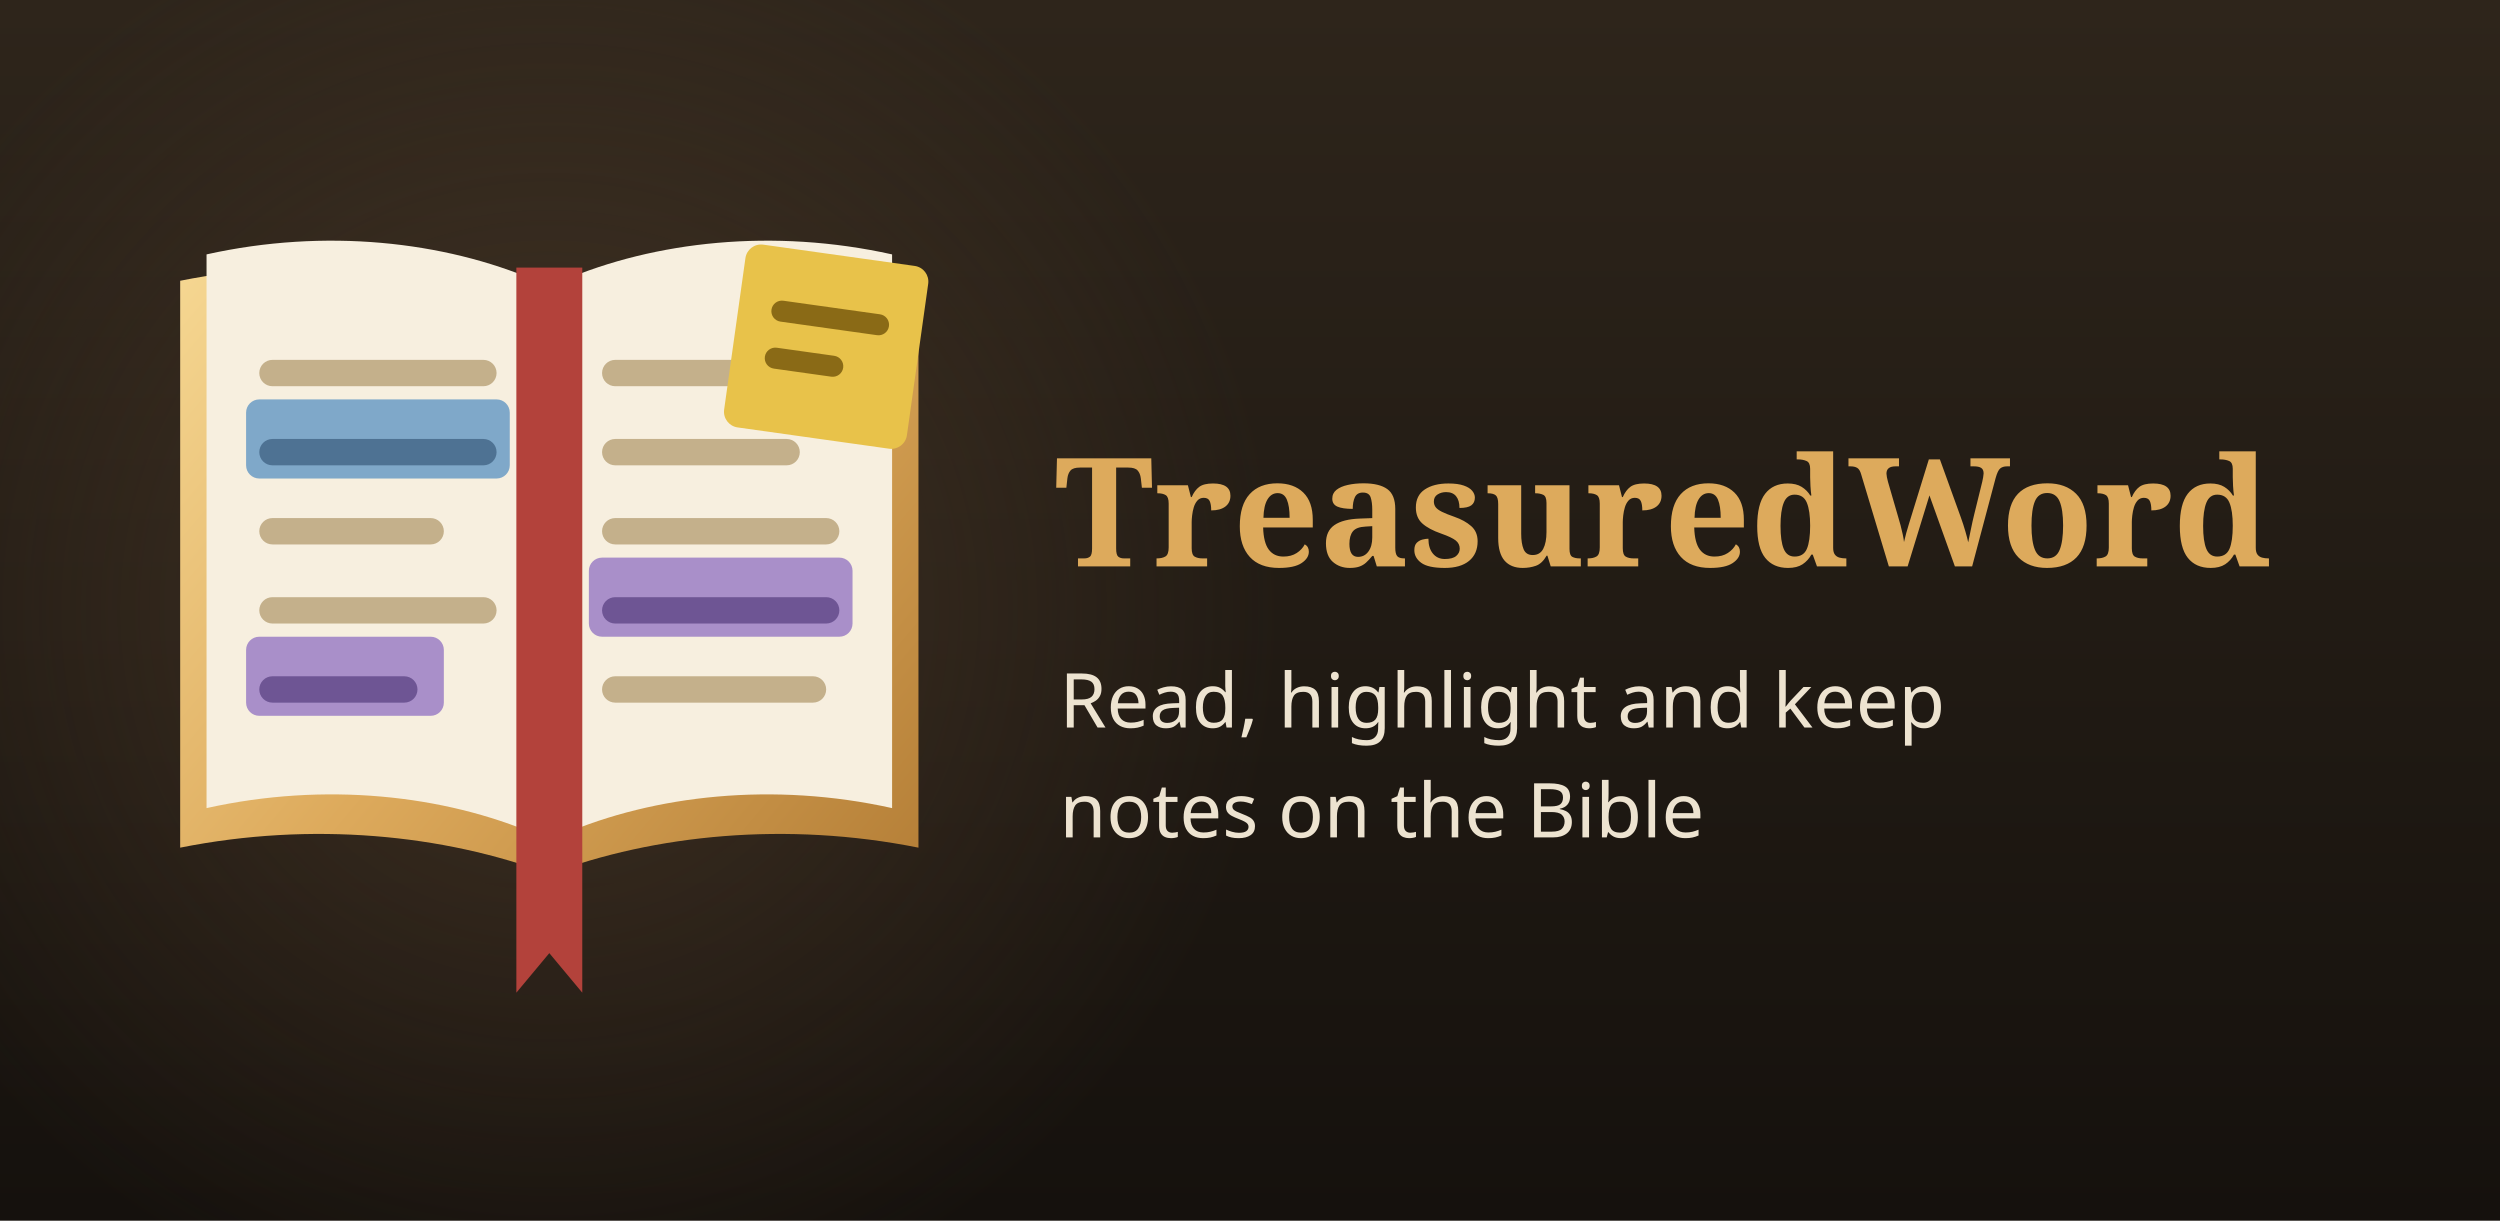
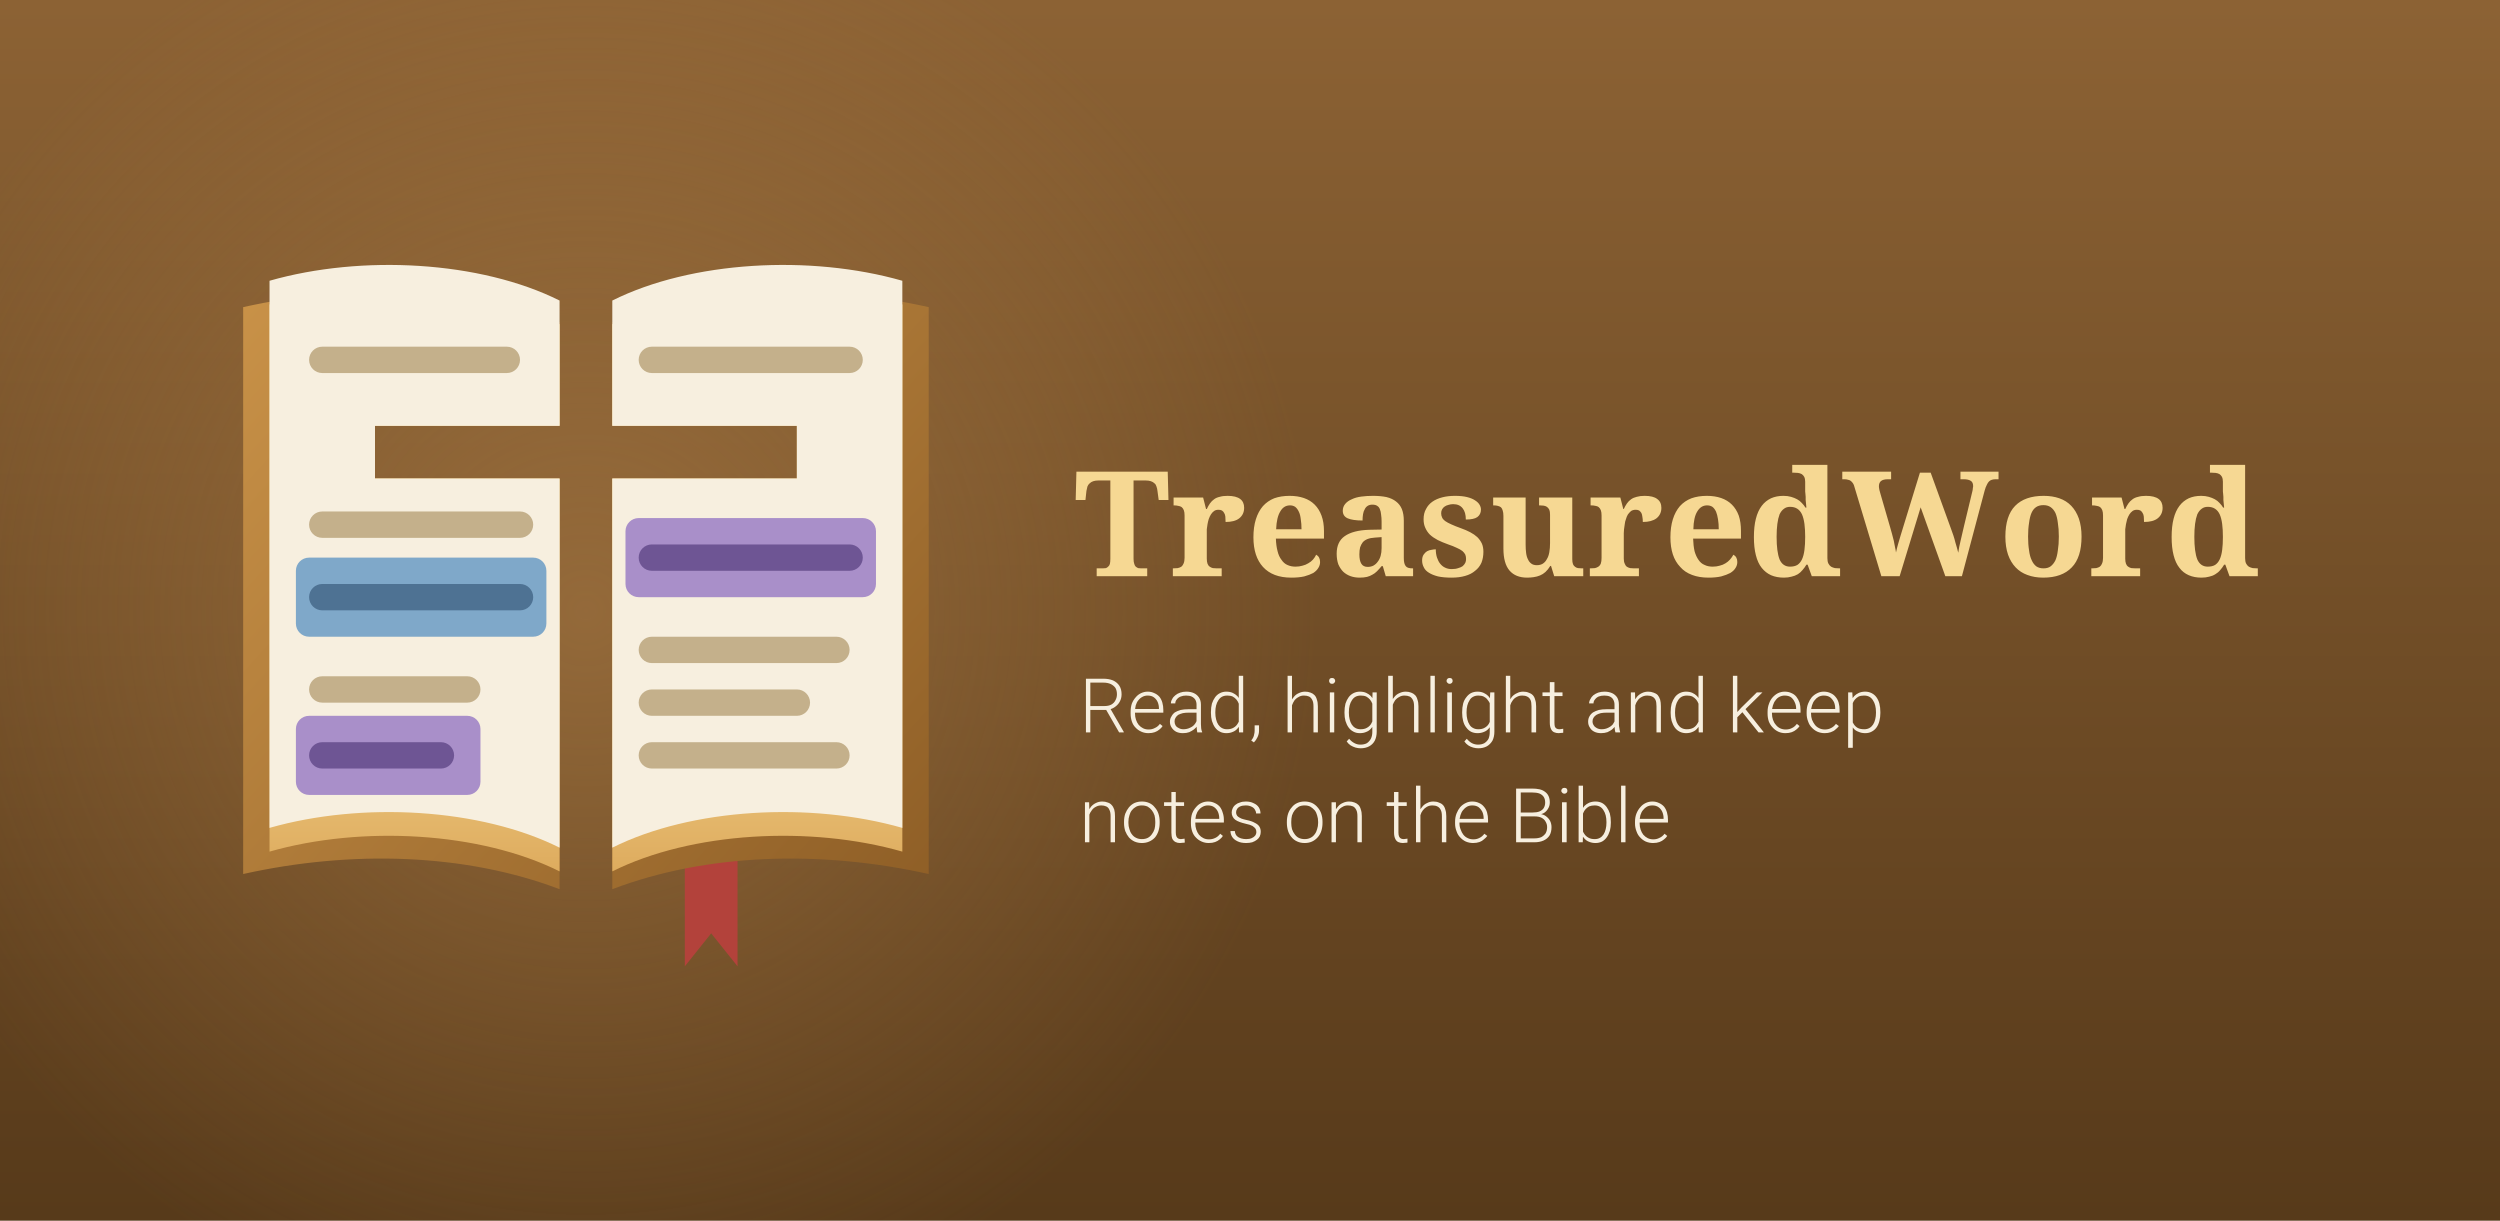
<svg xmlns="http://www.w3.org/2000/svg" width="1024" height="500" viewBox="0 0 1024 500">
  <defs>
-     <linearGradient id="bg" x1="0" y1="0" x2="0" y2="1">
-       <stop offset="0" stop-color="#2E251B" />
-       <stop offset="1" stop-color="#15110D" />
+     <linearGradient id="tile" x1="0" y1="0" x2="0" y2="1">
+       <stop offset="0" stop-color="#8C6234" />
+       <stop offset="1" stop-color="#573A1A" />
    </linearGradient>
-     <radialGradient id="glow" gradientUnits="userSpaceOnUse" cx="225" cy="250" r="300">
-       <stop offset="0" stop-color="#5A4430" stop-opacity=".55" />
-       <stop offset="1" stop-color="#5A4430" stop-opacity="0" />
+     <radialGradient id="glow" gradientUnits="userSpaceOnUse" cx="240" cy="250" r="300">
+       <stop offset="0" stop-color="#B08049" stop-opacity=".55" />
+       <stop offset="1" stop-color="#B08049" stop-opacity="0" />
    </radialGradient>
-     <linearGradient id="gold" gradientUnits="userSpaceOnUse" x1="26" y1="32" x2="82" y2="79">
-       <stop offset="0" stop-color="#F6D893" />
-       <stop offset=".5" stop-color="#DDAA5C" />
-       <stop offset="1" stop-color="#B57F37" />
-     </linearGradient>
  </defs>
-   <rect width="1024" height="500" fill="url(#bg)" />
+   <rect width="1024" height="500" fill="url(#tile)" />
  <rect width="1024" height="500" fill="url(#glow)" />
-   <g transform="translate(-66.6 -68.6) scale(5.4)">
-     <path d="M54 36 C46 33 36 32 26 34 V77 C36 75 46 76 54 79 C62 76 72 75 82 77 V34 C72 32 62 33 54 36 Z" fill="url(#gold)" />
-     <path d="M53 34 C46 31 37 30 28 32 V74 C37 72 46 73 53 76 Z" fill="#F7EFDF" />
-     <path d="M55 34 C62 31 71 30 80 32 V74 C71 72 62 73 55 76 Z" fill="#F7EFDF" />
-     <rect x="31" y="43" width="20" height="6" rx="1" fill="#7FA8C9" />
-     <rect x="57" y="55" width="20" height="6" rx="1" fill="#A98FC9" />
-     <rect x="31" y="61" width="15" height="6" rx="1" fill="#A98FC9" />
-     <g fill="#C4B08B">
-       <rect x="32" y="40" width="18" height="2" rx="1" />
-       <rect x="32" y="52" width="14" height="2" rx="1" />
-       <rect x="32" y="58" width="18" height="2" rx="1" />
-       <rect x="58" y="40" width="18" height="2" rx="1" />
-       <rect x="58" y="46" width="15" height="2" rx="1" />
-       <rect x="58" y="52" width="18" height="2" rx="1" />
-       <rect x="58" y="64" width="17" height="2" rx="1" />
+   <svg x="-51.6" y="-60.5" width="583.2" height="583.2" viewBox="0 0 108 108">
+     <defs>
+       <linearGradient id="cover" gradientUnits="userSpaceOnUse" x1="28" y1="33" x2="80" y2="80">
+         <stop offset="0" stop-color="#C99248" />
+         <stop offset="1" stop-color="#8E5E26" />
+       </linearGradient>
+       <linearGradient id="gilt" gradientUnits="userSpaceOnUse" x1="0" y1="60" x2="0" y2="78">
+         <stop offset="0" stop-color="#F6D893" />
+         <stop offset="1" stop-color="#DDAA5C" />
+       </linearGradient>
+     </defs>
+     <g id="foreground">
+       <path d="M61.5,70 H65.5 V84.5 L63.5,82 L61.5,84.5 Z" fill="#B3423B" />
+       <path fill="url(#cover)" d="M52,35.65 C44.85,32.93 36.22,32.67 28,34.5 V77.5 C36.22,75.67 44.85,75.93 52,78.65 V47.5 H38 V43.5 H52 Z              M56,35.65 C63.15,32.93 71.78,32.67 80,34.5 V77.5 C71.78,75.67 63.15,75.93 56,78.65 V47.5 H70 V43.5 H56 Z" />
+       <path fill="url(#gilt)" d="M52,35.8 C46,32.8 37,32.3 30,34.3 V75.8 C37,73.8 46,74.3 52,77.3 V47.5 H38 V43.5 H52 Z              M56,35.8 C62,32.8 71,32.3 78,34.3 V75.8 C71,73.8 62,74.3 56,77.3 V47.5 H70 V43.5 H56 Z" />
+       <path fill="#F7EFDF" d="M52,34 C46,31 37,30.5 30,32.5 V74 C37,72 46,72.5 52,75.5 V47.5 H38 V43.5 H52 Z              M56,34 C62,31 71,30.5 78,32.5 V74 C71,72 62,72.5 56,75.5 V47.5 H70 V43.5 H56 Z" />
+       <rect x="32" y="53.5" width="19" height="6" rx="1" fill="#7FA8C9" />
+       <rect x="33" y="55.5" width="17" height="2" rx="1" fill="#4E7293" />
+       <g fill="#A98FC9">
+         <rect x="57" y="50.5" width="19" height="6" rx="1" />
+         <rect x="32" y="65.5" width="14" height="6" rx="1" />
+       </g>
+       <g fill="#6E5594">
+         <rect x="58" y="52.5" width="17" height="2" rx="1" />
+         <rect x="33" y="67.5" width="11" height="2" rx="1" />
+       </g>
+       <g fill="#C4B08B">
+         <rect x="33" y="37.5" width="16" height="2" rx="1" />
+         <rect x="33" y="50" width="17" height="2" rx="1" />
+         <rect x="33" y="62.5" width="13" height="2" rx="1" />
+         <rect x="58" y="37.5" width="17" height="2" rx="1" />
+         <rect x="58" y="59.5" width="16" height="2" rx="1" />
+         <rect x="58" y="63.5" width="13" height="2" rx="1" />
+         <rect x="58" y="67.5" width="16" height="2" rx="1" />
+       </g>
    </g>
-     <rect x="32" y="46" width="18" height="2" rx="1" fill="#4E7293" />
-     <rect x="58" y="58" width="18" height="2" rx="1" fill="#6E5594" />
-     <rect x="32" y="64" width="12" height="2" rx="1" fill="#6E5594" />
-     <path d="M51.5 33 H56.5 V88 L54 85 L51.5 88 Z" fill="#B3423B" />
-     <g transform="rotate(8 75 39)">
-       <rect x="68" y="32" width="14" height="14" rx="1.2" fill="#E8C24A" />
-       <rect x="70.5" y="36" width="9" height="1.6" rx=".8" fill="#8A6A16" />
-       <rect x="70.5" y="39.6" width="6" height="1.6" rx=".8" fill="#8A6A16" />
-     </g>
-   </g>
-   <text x="432" y="232" font-family="Georgia" font-weight="bold" font-size="62" fill="#DDAA5C">TreasuredWord</text>
-   <text font-family="Segoe UI" font-weight="300" font-size="31" fill="#EDE3D0">
-     <tspan x="434" y="298">Read, highlight and keep</tspan>
-     <tspan x="434" y="343">notes on the Bible</tspan>
-   </text>
+   </svg>
+   <path fill="#F6D893" d="M464.3 228.9Q464.3 230.2 464.6 231Q464.8 231.7 465.2 232.1Q465.7 232.5 466.2 232.7Q466.8 232.8 467.4 232.8H469.9V236H449.2V232.8H451.7Q452.4 232.8 453 232.7Q453.5 232.5 453.9 232.1Q454.4 231.7 454.6 231Q454.8 230.2 454.8 228.9V196.8H450Q448.7 196.8 447.8 197.1Q446.9 197.4 446.3 198Q445.7 198.5 445.4 199.3Q445.2 200.1 445 201.1L444.6 204.8H440.6L440.9 193.2H478.3L478.6 204.8H474.6L474.1 201.1Q474 200.1 473.7 199.3Q473.5 198.5 472.9 198Q472.3 197.4 471.4 197.1Q470.5 196.8 469.2 196.8H464.3ZM500.4 236H480.4V232.8H480.5Q481.6 232.8 482.4 232.7Q483.3 232.5 483.9 232.1Q484.5 231.6 484.8 230.8Q485.2 229.9 485.2 228.5V211.1Q485.2 209.8 484.9 209Q484.6 208.2 484 207.7Q483.4 207.3 482.6 207.2Q481.8 207 480.8 207H480.7V203.8H492.8L494 208.5H494.3Q494.9 207.2 495.6 206.2Q496.3 205.2 497.3 204.5Q498.2 203.8 499.6 203.5Q500.9 203.1 502.8 203.1Q506.3 203.1 508 204.4Q509.6 205.6 509.6 208Q509.6 210.7 507.6 212.3Q505.7 213.8 502 213.8Q502 212.6 501.9 211.6Q501.8 210.7 501.4 210.1Q501.1 209.5 500.5 209.1Q499.9 208.8 499.1 208.8Q498 208.8 497.3 209.3Q496.5 209.9 496 210.7Q495.5 211.5 495.1 212.6Q494.8 213.6 494.6 214.7Q494.4 215.8 494.3 216.8Q494.3 217.7 494.3 218.4V228.8Q494.3 230.1 494.6 230.9Q494.9 231.7 495.5 232.1Q496 232.5 496.8 232.7Q497.6 232.8 498.5 232.8H500.4ZM528.4 207Q525.8 207 524.4 209.5Q522.9 211.9 522.7 216.8H533.1Q533.1 214.5 532.8 212.7Q532.6 210.8 532 209.6Q531.4 208.3 530.5 207.6Q529.6 207 528.4 207ZM528.9 236.6Q525.1 236.6 522.2 235.5Q519.3 234.4 517.3 232.2Q515.4 230.1 514.4 227.1Q513.4 224 513.4 220.1Q513.4 215.9 514.4 212.7Q515.4 209.5 517.3 207.3Q519.2 205.2 521.9 204.1Q524.7 203.1 528.2 203.1Q531.5 203.1 534.1 204Q536.7 204.9 538.5 206.7Q540.3 208.5 541.3 211.2Q542.3 213.9 542.3 217.5V220.6H522.6Q522.7 223.6 523.3 225.8Q523.8 227.9 524.9 229.3Q525.9 230.8 527.3 231.4Q528.8 232.1 530.6 232.1Q532.2 232.1 533.5 231.7Q534.8 231.4 535.9 230.7Q537 230.1 537.8 229.2Q538.6 228.3 539.1 227.2Q540.7 228.1 540.7 230.2Q540.7 231.5 540 232.6Q539.3 233.8 537.9 234.7Q536.4 235.5 534.2 236.1Q532 236.6 528.9 236.6ZM556.8 227.1Q556.8 229.6 557.6 230.9Q558.4 232.2 560.2 232.2Q561.5 232.2 562.5 231.7Q563.6 231.1 564.3 230.1Q565.1 229.1 565.5 227.7Q565.9 226.3 565.9 224.5V220L563.2 220.2Q561.4 220.3 560.1 220.8Q558.9 221.3 558.2 222.1Q557.5 223 557.1 224.2Q556.8 225.4 556.8 227.1ZM562.1 206.7Q561 206.7 560.2 207.2Q559.4 207.7 559 208.6Q558.5 209.4 558.3 210.6Q558.1 211.8 558.1 213.2Q554.1 213.2 552 212.3Q550 211.4 550 209.2Q550 207.6 551 206.4Q552 205.2 553.7 204.5Q555.3 203.7 557.6 203.4Q559.8 203.1 562.4 203.1Q565.5 203.1 567.9 203.6Q570.3 204.2 571.8 205.4Q573.4 206.6 574.2 208.5Q575 210.5 575 213.3V228.6Q575 229.8 575.2 230.6Q575.4 231.4 575.8 231.9Q576.2 232.4 576.9 232.6Q577.6 232.8 578.6 232.8H578.8V236H567.6L566.4 231.9H565.9Q564.9 233.1 564 234Q563.1 234.9 562.1 235.4Q561.1 236 559.9 236.3Q558.6 236.6 556.9 236.6Q554.9 236.6 553.2 236Q551.5 235.4 550.2 234.2Q549 233 548.2 231.2Q547.5 229.3 547.5 226.8Q547.5 221.9 550.8 219.6Q554.2 217.2 560.9 217L565.9 216.9V213.6Q565.9 212.1 565.7 210.8Q565.6 209.5 565.2 208.6Q564.9 207.7 564.1 207.2Q563.4 206.7 562.1 206.7ZM594.6 236.6Q591.3 236.6 589 236.1Q586.7 235.5 585.3 234.6Q583.8 233.7 583.2 232.4Q582.5 231.1 582.5 229.6Q582.5 228.1 583.1 227.2Q583.7 226.3 584.5 225.8Q585.4 225.3 586.4 225.2Q587.3 225 588.1 225Q588.1 226.9 588.6 228.4Q589.1 229.9 589.9 230.9Q590.8 232 591.9 232.5Q593.1 233.1 594.6 233.1Q596.2 233.1 597.3 232.7Q598.4 232.4 599.1 231.9Q599.8 231.3 600.2 230.5Q600.5 229.8 600.5 229Q600.5 228 600.2 227.2Q599.8 226.4 599 225.7Q598.1 225 596.7 224.4Q595.3 223.7 593.2 223Q590.7 222.1 588.9 221.2Q587 220.2 585.7 219Q584.5 217.8 583.8 216.2Q583.1 214.7 583.1 212.7Q583.1 210.2 584.1 208.5Q585 206.7 586.7 205.5Q588.4 204.3 590.8 203.7Q593.1 203.1 596 203.1Q598.9 203.1 600.9 203.6Q602.9 204.1 604.1 204.9Q605.4 205.7 606 206.7Q606.6 207.7 606.6 208.7Q606.6 210.7 605.1 211.8Q603.7 212.8 600.4 212.8Q600.4 209.8 599.1 208.2Q597.8 206.5 595.2 206.5Q594.2 206.5 593.3 206.8Q592.4 207 591.7 207.5Q591.1 207.9 590.7 208.6Q590.3 209.3 590.3 210.2Q590.3 211.2 590.7 212Q591 212.7 591.9 213.4Q592.9 214.1 594.5 214.8Q596 215.5 598.5 216.4Q600.5 217.1 602.2 218Q603.9 218.9 605.1 220Q606.3 221.2 607 222.7Q607.6 224.1 607.6 226Q607.6 228.5 606.8 230.5Q605.9 232.5 604.2 233.8Q602.6 235.2 600.1 235.9Q597.7 236.6 594.6 236.6ZM636.6 236 635.3 231.8H635Q634.1 233.3 633 234.3Q632 235.2 630.8 235.7Q629.6 236.2 628.2 236.4Q626.9 236.6 625.5 236.6Q620.8 236.6 618.3 233.7Q615.8 230.8 615.8 224.7V211.3Q615.8 210 615.5 209.1Q615.3 208.3 614.8 207.8Q614.3 207.4 613.5 207.2Q612.8 207 611.7 207H611.6V203.8H624.9V223.1Q624.9 225 625.1 226.5Q625.3 228.1 625.9 229.2Q626.4 230.3 627.3 230.9Q628.1 231.5 629.5 231.5Q630.9 231.5 631.9 230.9Q633 230.2 633.6 229Q634.3 227.9 634.6 226.2Q634.9 224.5 634.9 222.4V210.9Q634.9 209.5 634.6 208.8Q634.2 208 633.6 207.6Q633 207.2 632.2 207.1Q631.5 207 630.6 207H630.4V203.8H644V229Q644 230.3 644.3 231.1Q644.6 231.8 645.2 232.2Q645.7 232.6 646.4 232.7Q647.2 232.8 648 232.8H648.5V236ZM671.3 236H651.2V232.8H651.4Q652.4 232.8 653.3 232.7Q654.1 232.5 654.7 232.1Q655.4 231.6 655.7 230.8Q656 229.9 656 228.5V211.1Q656 209.8 655.7 209Q655.4 208.2 654.8 207.7Q654.3 207.3 653.5 207.2Q652.7 207 651.7 207H651.5V203.8H663.7L664.9 208.5H665.1Q665.7 207.2 666.4 206.2Q667.1 205.2 668.1 204.5Q669.1 203.8 670.4 203.5Q671.8 203.1 673.6 203.1Q677.2 203.1 678.8 204.4Q680.5 205.6 680.5 208Q680.5 210.7 678.5 212.3Q676.5 213.8 672.9 213.8Q672.9 212.6 672.7 211.6Q672.6 210.7 672.3 210.1Q671.9 209.5 671.4 209.1Q670.8 208.8 670 208.8Q668.9 208.8 668.1 209.3Q667.4 209.9 666.8 210.7Q666.3 211.5 666 212.6Q665.6 213.6 665.5 214.7Q665.3 215.8 665.2 216.8Q665.1 217.7 665.1 218.4V228.8Q665.1 230.1 665.5 230.9Q665.8 231.7 666.3 232.1Q666.9 232.5 667.7 232.7Q668.5 232.8 669.3 232.8H671.3ZM699.2 207Q696.7 207 695.2 209.5Q693.7 211.9 693.6 216.8H704Q704 214.5 703.7 212.7Q703.4 210.8 702.9 209.6Q702.3 208.3 701.4 207.6Q700.5 207 699.2 207ZM699.8 236.6Q696 236.6 693.1 235.5Q690.1 234.4 688.2 232.2Q686.2 230.1 685.2 227.1Q684.2 224 684.2 220.1Q684.2 215.9 685.2 212.7Q686.2 209.5 688.1 207.3Q690 205.2 692.8 204.1Q695.6 203.1 699.1 203.1Q702.4 203.1 705 204Q707.6 204.9 709.4 206.7Q711.2 208.5 712.2 211.2Q713.1 213.9 713.1 217.5V220.6H693.5Q693.6 223.6 694.1 225.8Q694.7 227.9 695.7 229.3Q696.7 230.8 698.2 231.4Q699.6 232.1 701.5 232.1Q703.1 232.1 704.4 231.7Q705.7 231.4 706.8 230.7Q707.8 230.1 708.6 229.2Q709.4 228.3 710 227.2Q711.6 228.1 711.6 230.2Q711.6 231.5 710.9 232.6Q710.2 233.8 708.7 234.7Q707.2 235.5 705 236.1Q702.8 236.6 699.8 236.6ZM748.5 228.6Q748.5 230 748.9 230.8Q749.3 231.6 750 232.1Q750.7 232.5 751.6 232.7Q752.5 232.8 753.5 232.8H753.7V236H742.1L740.4 231.3H739.9Q739.2 232.5 738.3 233.5Q737.5 234.5 736.4 235.2Q735.2 235.9 733.8 236.2Q732.4 236.6 730.7 236.6Q727.7 236.6 725.4 235.6Q723.2 234.6 721.6 232.6Q720 230.6 719.2 227.4Q718.4 224.3 718.4 220Q718.4 215.6 719.2 212.5Q720 209.3 721.6 207.2Q723.1 205.2 725.4 204.1Q727.6 203.1 730.5 203.1Q732.2 203.1 733.6 203.5Q735 203.9 736.1 204.5Q737.2 205.1 738 206Q738.9 206.9 739.5 207.9H739.9Q739.8 206.3 739.6 204.8Q739.6 204.2 739.6 203.5Q739.5 202.9 739.5 202.3Q739.4 201.8 739.4 201.3Q739.4 200.9 739.4 200.6V197.3Q739.4 196.1 739 195.3Q738.6 194.6 738 194.2Q737.3 193.8 736.4 193.7Q735.5 193.6 734.6 193.6H734.1V190.4H748.5ZM733.2 232.1Q735 232.1 736.2 231.4Q737.4 230.6 738.1 229.1Q738.8 227.6 739.1 225.3Q739.4 223 739.4 219.9Q739.4 216.9 739.1 214.6Q738.8 212.3 738.1 210.7Q737.4 209.2 736.2 208.4Q735 207.6 733.2 207.6Q731.7 207.6 730.7 208.4Q729.6 209.2 728.9 210.7Q728.3 212.3 728 214.6Q727.7 216.9 727.7 219.9Q727.7 226 728.9 229.1Q730.2 232.1 733.2 232.1ZM790.8 193.6 799.1 216.5Q799.6 217.9 800.1 219.3Q800.6 220.8 800.9 222.1Q801.3 223.4 801.6 224.5Q801.9 225.7 802.1 226.4Q802.3 225.4 802.5 224Q802.8 222.7 803.1 221.3Q803.4 219.8 803.8 218.3Q804.1 216.8 804.5 215.3L807.6 202.4Q807.7 202 807.8 201.6Q807.9 201.1 808 200.7Q808.1 200.2 808.1 199.8Q808.2 199.4 808.2 199.2Q808.2 197.6 807.3 197Q806.3 196.3 804.3 196.3H803V193.2H818.6V196.3H817.5Q816.6 196.3 815.9 196.5Q815.2 196.7 814.7 197.2Q814.2 197.7 813.8 198.6Q813.3 199.5 812.9 201L803.6 236H796.8L786.7 207.8L778.1 236H770.6L759.6 199.5Q759.4 198.6 759 198Q758.6 197.4 758.1 197Q757.6 196.6 756.9 196.5Q756.3 196.3 755.4 196.3H754.6V193.2H774.6V196.3H773.3Q771.4 196.3 770.5 197Q769.6 197.7 769.6 199.2Q769.6 199.7 769.8 200.7Q770 201.6 770.3 202.5L774.3 216.3Q774.6 217.5 775 218.8Q775.3 220.1 775.7 221.5Q776 222.8 776.2 224.1Q776.5 225.4 776.6 226.3Q777 224.4 777.5 222.7Q778 221 778.5 219.3L786.4 193.6ZM852.6 219.8Q852.6 228.3 848.6 232.4Q844.6 236.6 836.9 236.6Q833.3 236.6 830.4 235.5Q827.6 234.5 825.6 232.4Q823.6 230.3 822.5 227.2Q821.4 224 821.4 219.8Q821.4 211.3 825.4 207.2Q829.4 203.1 837.1 203.1Q840.7 203.1 843.5 204.1Q846.4 205.1 848.4 207.2Q850.4 209.3 851.5 212.4Q852.6 215.6 852.6 219.8ZM830.7 219.8Q830.7 223 831.1 225.4Q831.4 227.9 832.2 229.5Q832.9 231.1 834.1 232Q835.3 232.8 837 232.8Q838.8 232.8 839.9 232Q841.1 231.1 841.9 229.5Q842.6 227.9 842.9 225.4Q843.3 223 843.3 219.8Q843.3 216.6 842.9 214.2Q842.6 211.7 841.9 210.1Q841.1 208.5 839.9 207.7Q838.7 206.9 837 206.9Q835.2 206.9 834 207.7Q832.8 208.5 832.1 210.1Q831.4 211.7 831.1 214.2Q830.7 216.6 830.7 219.8ZM876.6 236H856.6V232.8H856.7Q857.8 232.8 858.6 232.7Q859.5 232.5 860.1 232.1Q860.7 231.6 861 230.8Q861.4 229.9 861.4 228.5V211.1Q861.4 209.8 861.1 209Q860.8 208.2 860.2 207.7Q859.6 207.3 858.8 207.2Q858 207 857 207H856.9V203.8H869L870.2 208.5H870.5Q871.1 207.2 871.8 206.2Q872.5 205.2 873.5 204.5Q874.4 203.8 875.8 203.5Q877.1 203.1 879 203.1Q882.5 203.1 884.2 204.4Q885.8 205.6 885.8 208Q885.8 210.7 883.8 212.3Q881.9 213.8 878.2 213.8Q878.2 212.6 878.1 211.6Q878 210.7 877.6 210.1Q877.3 209.5 876.7 209.1Q876.1 208.8 875.3 208.8Q874.2 208.8 873.5 209.3Q872.7 209.9 872.2 210.7Q871.7 211.5 871.3 212.6Q871 213.6 870.8 214.7Q870.6 215.8 870.5 216.8Q870.5 217.7 870.5 218.4V228.8Q870.5 230.1 870.8 230.9Q871.1 231.7 871.7 232.1Q872.2 232.5 873 232.7Q873.8 232.8 874.7 232.8H876.6ZM919.6 228.6Q919.6 230 920 230.8Q920.4 231.6 921.1 232.1Q921.8 232.5 922.7 232.7Q923.6 232.8 924.6 232.8H924.8V236H913.2L911.5 231.3H911Q910.3 232.5 909.4 233.5Q908.6 234.5 907.4 235.2Q906.3 235.9 904.9 236.2Q903.5 236.6 901.7 236.6Q898.8 236.6 896.5 235.6Q894.2 234.6 892.7 232.6Q891.1 230.6 890.3 227.4Q889.5 224.3 889.5 220Q889.5 215.6 890.3 212.5Q891.1 209.3 892.7 207.2Q894.2 205.2 896.5 204.1Q898.7 203.1 901.6 203.1Q903.3 203.1 904.7 203.5Q906.1 203.9 907.2 204.5Q908.3 205.1 909.1 206Q910 206.9 910.6 207.9H911Q910.9 206.3 910.7 204.8Q910.7 204.2 910.7 203.5Q910.6 202.9 910.6 202.3Q910.5 201.8 910.5 201.3Q910.5 200.9 910.5 200.6V197.3Q910.5 196.1 910.1 195.3Q909.7 194.6 909.1 194.2Q908.4 193.8 907.5 193.7Q906.6 193.6 905.6 193.6H905.2V190.4H919.6ZM904.3 232.1Q906.1 232.1 907.3 231.4Q908.5 230.6 909.2 229.1Q909.9 227.6 910.2 225.3Q910.5 223 910.5 219.9Q910.5 216.9 910.2 214.6Q909.9 212.3 909.2 210.7Q908.5 209.2 907.3 208.4Q906.1 207.6 904.3 207.6Q902.8 207.6 901.8 208.4Q900.7 209.2 900 210.7Q899.4 212.3 899.1 214.6Q898.8 216.9 898.8 219.9Q898.8 226 900 229.1Q901.3 232.1 904.3 232.1Z" />
+   <path fill="#F7EFDF" d="M444.8 278H451.9Q454.2 278 455.9 278.7Q457.6 279.5 458.5 280.9Q459.4 282.3 459.4 284.4Q459.4 286 458.7 287.3Q458.1 288.5 456.9 289.4Q455.8 290.3 454.3 290.6L453.6 290.8H446L445.9 289.2H452.3Q454.1 289.2 455.2 288.6Q456.4 287.9 456.9 286.8Q457.5 285.7 457.5 284.4Q457.5 282.9 456.9 281.8Q456.2 280.8 455 280.2Q453.7 279.6 451.9 279.6H446.6V300H444.8ZM458.4 300 452.7 290.1 454.7 290.1 460.3 299.8V300ZM470.4 300.3Q468.8 300.3 467.5 299.7Q466.1 299.1 465.1 298Q464.1 297 463.6 295.5Q463.1 294 463.1 292.3V291.6Q463.1 289.7 463.6 288.2Q464.2 286.7 465.2 285.6Q466.1 284.5 467.4 283.9Q468.7 283.3 470.1 283.3Q471.6 283.3 472.8 283.9Q474 284.4 474.9 285.4Q475.7 286.4 476.1 287.8Q476.5 289.2 476.5 290.8V291.9H464.2V290.4H474.7V290.2Q474.7 288.8 474.2 287.6Q473.7 286.4 472.6 285.6Q471.6 284.9 470.1 284.9Q468.9 284.9 468 285.4Q467 285.9 466.3 286.8Q465.6 287.6 465.2 288.9Q464.9 290.1 464.9 291.6V292.3Q464.9 293.6 465.3 294.8Q465.7 296 466.4 296.9Q467.2 297.8 468.2 298.3Q469.2 298.8 470.5 298.8Q471.9 298.8 473 298.2Q474.2 297.7 475.1 296.5L476.2 297.4Q475.7 298.2 474.9 298.8Q474.1 299.5 473 299.9Q471.9 300.3 470.4 300.3ZM490.1 297.1V288.6Q490.1 287.5 489.6 286.6Q489.1 285.8 488.1 285.3Q487.2 284.9 485.8 284.9Q484.6 284.9 483.6 285.3Q482.6 285.7 482 286.5Q481.4 287.2 481.4 288.1L479.6 288.1Q479.6 287.2 480.1 286.4Q480.5 285.5 481.4 284.8Q482.2 284.1 483.4 283.7Q484.5 283.3 485.9 283.3Q487.7 283.3 489 283.9Q490.3 284.5 491.1 285.7Q491.9 286.9 491.9 288.6V296.6Q491.9 297.4 492 298.3Q492.1 299.2 492.4 299.8V300H490.4Q490.3 299.5 490.2 298.6Q490.1 297.8 490.1 297.1ZM490.5 290.5 490.5 291.9H487Q485.6 291.9 484.5 292.1Q483.4 292.4 482.6 292.8Q481.9 293.3 481.5 294Q481.1 294.6 481.1 295.5Q481.1 296.4 481.5 297.1Q481.9 297.8 482.8 298.2Q483.6 298.7 484.7 298.7Q486.2 298.7 487.4 298.1Q488.6 297.6 489.3 296.7Q490.1 295.7 490.3 294.7L491.1 295.7Q490.9 296.5 490.4 297.3Q489.9 298.1 489 298.8Q488.2 299.4 487.1 299.9Q486 300.3 484.5 300.3Q482.9 300.3 481.7 299.7Q480.6 299.1 479.9 298Q479.2 297 479.2 295.6Q479.2 294.4 479.8 293.5Q480.3 292.5 481.2 291.8Q482.2 291.2 483.6 290.8Q485 290.5 486.7 290.5ZM507.4 296.8V276.8H509.2V300H507.5ZM496 292V291.7Q496 289.8 496.4 288.2Q496.9 286.7 497.7 285.6Q498.5 284.5 499.7 283.9Q500.9 283.3 502.3 283.3Q503.8 283.3 504.9 283.8Q506 284.3 506.8 285.1Q507.6 286 508 287.2Q508.5 288.4 508.8 289.9V294Q508.6 295.3 508.1 296.5Q507.6 297.7 506.8 298.5Q506 299.4 504.9 299.8Q503.8 300.3 502.3 300.3Q500.8 300.3 499.7 299.7Q498.5 299.1 497.7 298Q496.9 296.9 496.4 295.3Q496 293.8 496 292ZM497.8 291.7V292Q497.8 293.4 498.1 294.6Q498.4 295.9 499 296.8Q499.6 297.7 500.5 298.2Q501.4 298.7 502.6 298.7Q504.2 298.7 505.2 298.1Q506.3 297.5 506.9 296.5Q507.6 295.5 507.9 294.3V289.6Q507.7 288.9 507.3 288Q507 287.2 506.4 286.5Q505.8 285.8 504.9 285.3Q504 284.9 502.7 284.9Q501.4 284.9 500.5 285.4Q499.6 285.9 499 286.9Q498.4 287.8 498.1 289Q497.8 290.2 497.8 291.7ZM515.7 297.1V299.3Q515.7 300.6 515.1 301.9Q514.5 303.2 513.6 304.1L512.5 303.3Q513 302.7 513.3 302.1Q513.6 301.5 513.7 300.8Q513.9 300.1 513.9 299.3V297.1ZM529.2 276.8V300H527.4V276.8ZM528.8 290.8 528 290.3Q528.1 288.9 528.6 287.6Q529.1 286.4 530 285.4Q530.8 284.4 532 283.9Q533.2 283.3 534.6 283.3Q535.8 283.3 536.8 283.7Q537.7 284 538.4 284.7Q539.1 285.4 539.4 286.6Q539.8 287.7 539.8 289.3V300H538V289.3Q538 287.6 537.5 286.7Q537 285.7 536.2 285.3Q535.3 284.9 534.1 284.9Q532.8 284.9 531.9 285.5Q530.9 286 530.2 286.9Q529.6 287.8 529.2 288.9Q528.9 289.9 528.8 290.8ZM546.5 283.6V300H544.7V283.6ZM544.4 278.9Q544.4 278.4 544.7 278Q545 277.7 545.6 277.7Q546.2 277.7 546.5 278Q546.9 278.4 546.9 278.9Q546.9 279.4 546.5 279.7Q546.2 280.1 545.6 280.1Q545 280.1 544.7 279.7Q544.4 279.4 544.4 278.9ZM562.2 283.6H563.9V299.7Q563.9 301.8 563.1 303.4Q562.3 304.9 560.8 305.7Q559.3 306.5 557.3 306.5Q556.3 306.5 555.2 306.2Q554.2 305.9 553.2 305.3Q552.3 304.7 551.6 303.7L552.6 302.6Q553.6 303.8 554.8 304.4Q555.9 305 557.2 305Q558.8 305 559.9 304.4Q560.9 303.7 561.5 302.6Q562.1 301.4 562.1 299.8V287.2ZM550.7 292V291.7Q550.7 289.8 551.1 288.2Q551.6 286.7 552.4 285.6Q553.2 284.5 554.4 283.9Q555.6 283.3 557 283.3Q558.5 283.3 559.6 283.8Q560.7 284.3 561.5 285.1Q562.3 286 562.8 287.2Q563.3 288.4 563.5 289.9V294Q563.3 295.3 562.8 296.5Q562.3 297.7 561.5 298.5Q560.7 299.4 559.6 299.8Q558.5 300.3 557 300.3Q555.5 300.3 554.4 299.7Q553.2 299.1 552.4 298Q551.6 296.9 551.1 295.3Q550.7 293.8 550.7 292ZM552.5 291.7V292Q552.5 293.4 552.8 294.6Q553.1 295.9 553.7 296.8Q554.3 297.7 555.2 298.2Q556.1 298.7 557.3 298.7Q558.9 298.7 559.9 298.1Q561 297.5 561.6 296.5Q562.2 295.5 562.5 294.3V289.6Q562.4 288.9 562 288Q561.7 287.2 561.1 286.5Q560.5 285.8 559.6 285.3Q558.7 284.9 557.4 284.9Q556.1 284.9 555.2 285.4Q554.3 285.9 553.7 286.9Q553.1 287.8 552.8 289Q552.5 290.2 552.5 291.7ZM570.5 276.8V300H568.6V276.8ZM570 290.8 569.2 290.3Q569.3 288.9 569.8 287.6Q570.3 286.4 571.2 285.4Q572 284.4 573.2 283.9Q574.4 283.3 575.8 283.3Q577 283.3 578 283.7Q578.9 284 579.6 284.7Q580.3 285.4 580.6 286.6Q581 287.7 581 289.3V300H579.2V289.3Q579.2 287.6 578.7 286.7Q578.2 285.7 577.4 285.3Q576.5 284.9 575.3 284.9Q574 284.9 573.1 285.5Q572.1 286 571.4 286.9Q570.8 287.8 570.4 288.9Q570.1 289.9 570 290.8ZM587.7 276.8V300H585.9V276.8ZM594.7 283.6V300H592.8V283.6ZM592.5 278.9Q592.5 278.4 592.9 278Q593.2 277.7 593.8 277.7Q594.3 277.7 594.7 278Q595 278.4 595 278.9Q595 279.4 594.7 279.7Q594.3 280.1 593.8 280.1Q593.2 280.1 592.9 279.7Q592.5 279.4 592.5 278.9ZM610.4 283.6H612.1V299.7Q612.1 301.8 611.3 303.4Q610.4 304.9 609 305.7Q607.5 306.5 605.5 306.5Q604.5 306.5 603.4 306.2Q602.3 305.9 601.4 305.3Q600.5 304.7 599.8 303.7L600.8 302.6Q601.8 303.8 602.9 304.4Q604.1 305 605.4 305Q606.9 305 608 304.4Q609.1 303.7 609.7 302.6Q610.2 301.4 610.2 299.8V287.2ZM598.9 292V291.7Q598.9 289.8 599.3 288.2Q599.7 286.7 600.6 285.6Q601.4 284.5 602.5 283.9Q603.7 283.3 605.2 283.3Q606.6 283.3 607.7 283.8Q608.8 284.3 609.6 285.1Q610.4 286 610.9 287.2Q611.4 288.4 611.7 289.9V294Q611.5 295.3 611 296.5Q610.5 297.7 609.7 298.5Q608.9 299.4 607.8 299.8Q606.6 300.3 605.2 300.3Q603.7 300.3 602.5 299.7Q601.4 299.1 600.6 298Q599.7 296.9 599.3 295.3Q598.9 293.8 598.9 292ZM600.7 291.7V292Q600.7 293.4 601 294.6Q601.3 295.9 601.9 296.8Q602.4 297.7 603.4 298.2Q604.3 298.7 605.5 298.7Q607.1 298.7 608.1 298.1Q609.2 297.5 609.8 296.5Q610.4 295.5 610.7 294.3V289.6Q610.5 288.9 610.2 288Q609.8 287.2 609.2 286.5Q608.7 285.8 607.7 285.3Q606.8 284.9 605.5 284.9Q604.3 284.9 603.4 285.4Q602.4 285.9 601.9 286.9Q601.3 287.8 601 289Q600.7 290.2 600.7 291.7ZM618.6 276.8V300H616.8V276.8ZM618.2 290.8 617.4 290.3Q617.5 288.9 618 287.6Q618.5 286.4 619.3 285.4Q620.2 284.4 621.4 283.9Q622.5 283.3 623.9 283.3Q625.2 283.3 626.1 283.7Q627.1 284 627.8 284.7Q628.5 285.4 628.8 286.6Q629.2 287.7 629.2 289.3V300H627.3V289.3Q627.3 287.6 626.9 286.7Q626.4 285.7 625.5 285.3Q624.7 284.9 623.5 284.9Q622.2 284.9 621.2 285.5Q620.2 286 619.6 286.9Q618.9 287.8 618.6 288.9Q618.2 289.9 618.2 290.8ZM640 283.6V285.1H631.8V283.6ZM634.8 279.4H636.7V296Q636.7 297.1 636.9 297.7Q637.2 298.3 637.7 298.5Q638.2 298.7 638.8 298.7Q639.2 298.7 639.6 298.6Q639.9 298.6 640.3 298.5L640.3 300.1Q640 300.2 639.5 300.2Q638.9 300.3 638.4 300.3Q637.4 300.3 636.5 299.9Q635.7 299.5 635.3 298.6Q634.8 297.6 634.8 296ZM661.3 297.1V288.6Q661.3 287.5 660.8 286.6Q660.4 285.8 659.4 285.3Q658.5 284.9 657.1 284.9Q655.8 284.9 654.8 285.3Q653.9 285.7 653.3 286.5Q652.7 287.2 652.7 288.1L650.9 288.1Q650.9 287.2 651.4 286.4Q651.8 285.5 652.6 284.8Q653.5 284.1 654.6 283.7Q655.8 283.3 657.2 283.3Q658.9 283.3 660.3 283.9Q661.6 284.5 662.4 285.7Q663.1 286.9 663.1 288.6V296.6Q663.1 297.4 663.3 298.3Q663.4 299.2 663.6 299.8V300H661.7Q661.5 299.5 661.4 298.6Q661.3 297.8 661.3 297.1ZM661.8 290.5 661.8 291.9H658.2Q656.8 291.9 655.7 292.1Q654.6 292.4 653.9 292.8Q653.1 293.3 652.7 294Q652.3 294.6 652.3 295.5Q652.3 296.4 652.8 297.1Q653.2 297.8 654 298.2Q654.9 298.7 656 298.7Q657.5 298.7 658.7 298.1Q659.8 297.6 660.6 296.7Q661.3 295.7 661.6 294.7L662.4 295.7Q662.2 296.5 661.7 297.3Q661.1 298.1 660.3 298.8Q659.5 299.4 658.4 299.9Q657.2 300.3 655.8 300.3Q654.2 300.3 653 299.7Q651.8 299.1 651.2 298Q650.5 297 650.5 295.6Q650.5 294.4 651 293.5Q651.5 292.5 652.5 291.8Q653.5 291.2 654.9 290.8Q656.3 290.5 658 290.5ZM669.8 287.1V300H668V283.6H669.7ZM669.4 290.8 668.6 290.3Q668.7 288.9 669.2 287.6Q669.7 286.4 670.5 285.4Q671.4 284.4 672.5 283.9Q673.7 283.3 675.1 283.3Q676.3 283.3 677.3 283.7Q678.3 284 679 284.7Q679.6 285.4 680 286.6Q680.3 287.7 680.3 289.3V300H678.5V289.3Q678.5 287.6 678.1 286.7Q677.6 285.7 676.7 285.3Q675.9 284.9 674.7 284.9Q673.4 284.9 672.4 285.5Q671.4 286 670.8 286.9Q670.1 287.8 669.8 288.9Q669.4 289.9 669.4 290.8ZM695.7 296.8V276.8H697.5V300H695.8ZM684.3 292V291.7Q684.3 289.8 684.7 288.2Q685.2 286.7 686 285.6Q686.8 284.5 688 283.9Q689.2 283.3 690.6 283.3Q692.1 283.3 693.2 283.8Q694.3 284.3 695.1 285.1Q695.9 286 696.4 287.2Q696.9 288.4 697.1 289.9V294Q696.9 295.3 696.4 296.5Q695.9 297.7 695.1 298.5Q694.3 299.4 693.2 299.8Q692.1 300.3 690.6 300.3Q689.2 300.3 688 299.7Q686.8 299.1 686 298Q685.2 296.9 684.7 295.3Q684.3 293.8 684.3 292ZM686.1 291.7V292Q686.1 293.4 686.4 294.6Q686.7 295.9 687.3 296.8Q687.9 297.7 688.8 298.2Q689.7 298.7 690.9 298.7Q692.5 298.7 693.6 298.1Q694.6 297.5 695.2 296.5Q695.9 295.5 696.2 294.3V289.6Q696 288.9 695.6 288Q695.3 287.2 694.7 286.5Q694.1 285.8 693.2 285.3Q692.3 284.9 691 284.9Q689.7 284.9 688.8 285.4Q687.9 285.9 687.3 286.9Q686.7 287.8 686.4 289Q686.1 290.2 686.1 291.7ZM711.6 276.8V300H709.8V276.8ZM721.9 283.6 714.2 291.2 711 294.4 710.7 292.6 713.3 289.8 719.6 283.6ZM720.3 300 713.5 291.5 714.5 289.9 722.5 300ZM731.3 300.3Q729.7 300.3 728.4 299.7Q727.1 299.1 726.1 298Q725.1 297 724.5 295.5Q724 294 724 292.3V291.6Q724 289.7 724.6 288.2Q725.1 286.7 726.1 285.6Q727.1 284.5 728.3 283.9Q729.6 283.3 731 283.3Q732.6 283.3 733.8 283.9Q735 284.4 735.8 285.4Q736.6 286.4 737.1 287.8Q737.5 289.2 737.5 290.8V291.9H725.1V290.4H735.7V290.2Q735.7 288.8 735.1 287.6Q734.6 286.4 733.6 285.6Q732.6 284.9 731 284.9Q729.9 284.9 728.9 285.4Q727.9 285.9 727.3 286.8Q726.6 287.6 726.2 288.9Q725.8 290.1 725.8 291.6V292.3Q725.8 293.6 726.2 294.8Q726.6 296 727.4 296.9Q728.1 297.8 729.1 298.3Q730.2 298.8 731.4 298.8Q732.9 298.8 734 298.2Q735.1 297.7 736 296.5L737.1 297.4Q736.6 298.2 735.8 298.8Q735 299.5 733.9 299.9Q732.8 300.3 731.3 300.3ZM747.4 300.3Q745.8 300.3 744.4 299.7Q743.1 299.1 742.1 298Q741.1 297 740.6 295.5Q740 294 740 292.3V291.6Q740 289.7 740.6 288.2Q741.2 286.7 742.1 285.6Q743.1 284.5 744.4 283.9Q745.6 283.3 747 283.3Q748.6 283.3 749.8 283.9Q751 284.4 751.8 285.4Q752.7 286.4 753.1 287.8Q753.5 289.2 753.5 290.8V291.9H741.1V290.4H751.7V290.2Q751.7 288.8 751.2 287.6Q750.6 286.4 749.6 285.6Q748.6 284.9 747 284.9Q745.9 284.9 744.9 285.4Q744 285.9 743.3 286.8Q742.6 287.6 742.2 288.9Q741.8 290.1 741.8 291.6V292.3Q741.8 293.6 742.2 294.8Q742.7 296 743.4 296.9Q744.1 297.8 745.2 298.3Q746.2 298.8 747.5 298.8Q748.9 298.8 750 298.2Q751.1 297.7 752 296.5L753.2 297.4Q752.6 298.2 751.8 298.8Q751.1 299.5 749.9 299.9Q748.8 300.3 747.4 300.3ZM758.9 286.8V306.3H757V283.6H758.7ZM770.2 291.7V292Q770.2 293.8 769.8 295.3Q769.4 296.9 768.6 298Q767.8 299.1 766.6 299.7Q765.5 300.3 764 300.3Q762.5 300.3 761.4 299.8Q760.2 299.4 759.4 298.6Q758.6 297.7 758.1 296.6Q757.6 295.5 757.4 294.1V289.9Q757.6 288.4 758.1 287.2Q758.7 286 759.5 285.1Q760.3 284.3 761.4 283.8Q762.5 283.3 764 283.3Q765.4 283.3 766.6 283.9Q767.8 284.5 768.6 285.6Q769.4 286.7 769.8 288.2Q770.2 289.8 770.2 291.7ZM768.4 292V291.7Q768.4 290.2 768.1 289Q767.8 287.8 767.2 286.9Q766.6 285.9 765.7 285.4Q764.8 284.9 763.5 284.9Q762.2 284.9 761.3 285.3Q760.4 285.8 759.8 286.5Q759.2 287.2 758.9 288Q758.5 288.9 758.3 289.6V294.5Q758.6 295.6 759.3 296.6Q759.9 297.6 761 298.2Q762 298.7 763.6 298.7Q764.8 298.7 765.7 298.2Q766.6 297.7 767.2 296.8Q767.8 295.9 768.1 294.6Q768.4 293.4 768.4 292Z M446.2 332.1V345H444.4V328.6H446.1ZM445.8 335.8 445 335.3Q445.1 333.9 445.6 332.6Q446.1 331.4 446.9 330.4Q447.8 329.4 448.9 328.9Q450.1 328.3 451.5 328.3Q452.7 328.3 453.7 328.7Q454.7 329 455.3 329.7Q456 330.4 456.4 331.6Q456.7 332.7 456.7 334.3V345H454.9V334.3Q454.9 332.6 454.4 331.7Q454 330.7 453.1 330.3Q452.2 329.9 451.1 329.9Q449.8 329.9 448.8 330.5Q447.8 331 447.2 331.9Q446.5 332.8 446.1 333.9Q445.8 334.9 445.8 335.8ZM460.4 337.1V336.6Q460.4 334.8 460.9 333.3Q461.5 331.8 462.4 330.7Q463.4 329.5 464.7 328.9Q466.1 328.3 467.7 328.3Q469.4 328.3 470.7 328.9Q472.1 329.5 473 330.7Q474 331.8 474.5 333.3Q475 334.8 475 336.6V337.1Q475 338.8 474.5 340.4Q474 341.9 473.1 343Q472.1 344.1 470.7 344.7Q469.4 345.3 467.7 345.3Q466.1 345.3 464.7 344.7Q463.4 344.1 462.4 343Q461.5 341.9 460.9 340.4Q460.4 338.8 460.4 337.1ZM462.2 336.6V337.1Q462.2 338.4 462.6 339.6Q462.9 340.8 463.6 341.7Q464.3 342.7 465.4 343.2Q466.4 343.7 467.7 343.7Q469.1 343.7 470.1 343.2Q471.1 342.7 471.8 341.7Q472.5 340.8 472.9 339.6Q473.2 338.4 473.2 337.1V336.6Q473.2 335.2 472.9 334Q472.5 332.8 471.8 331.9Q471.1 331 470.1 330.4Q469 329.9 467.7 329.9Q466.4 329.9 465.4 330.4Q464.3 331 463.6 331.9Q462.9 332.8 462.6 334Q462.2 335.2 462.2 336.6ZM485 328.6V330.1H476.8V328.6ZM479.8 324.4H481.6V341Q481.6 342.1 481.9 342.7Q482.2 343.3 482.7 343.5Q483.2 343.7 483.7 343.7Q484.1 343.7 484.5 343.6Q484.9 343.6 485.2 343.5L485.3 345.1Q485 345.2 484.4 345.2Q483.9 345.3 483.3 345.3Q482.3 345.3 481.5 344.9Q480.7 344.5 480.2 343.6Q479.8 342.6 479.8 341ZM495.1 345.3Q493.5 345.3 492.2 344.7Q490.8 344.1 489.8 343Q488.8 342 488.3 340.5Q487.8 339 487.8 337.3V336.6Q487.8 334.7 488.3 333.2Q488.9 331.7 489.9 330.6Q490.8 329.5 492.1 328.9Q493.4 328.3 494.8 328.3Q496.3 328.3 497.5 328.9Q498.7 329.4 499.6 330.4Q500.4 331.4 500.8 332.8Q501.3 334.2 501.3 335.8V336.9H488.9V335.4H499.4V335.2Q499.4 333.8 498.9 332.6Q498.4 331.4 497.3 330.6Q496.3 329.9 494.8 329.9Q493.6 329.9 492.7 330.4Q491.7 330.9 491 331.8Q490.3 332.6 489.9 333.9Q489.6 335.1 489.6 336.6V337.3Q489.6 338.6 490 339.8Q490.4 341 491.1 341.9Q491.9 342.8 492.9 343.3Q493.9 343.8 495.2 343.8Q496.6 343.8 497.8 343.2Q498.9 342.7 499.8 341.5L500.9 342.4Q500.4 343.2 499.6 343.8Q498.8 344.5 497.7 344.9Q496.6 345.3 495.1 345.3ZM514.6 340.8Q514.6 340.1 514.3 339.5Q513.9 338.9 513 338.3Q512.1 337.8 510.2 337.4Q508.9 337.1 507.8 336.7Q506.7 336.3 506 335.8Q505.3 335.3 504.9 334.5Q504.5 333.8 504.5 332.8Q504.5 331.9 504.9 331.1Q505.3 330.2 506.1 329.6Q506.8 329 507.9 328.7Q508.9 328.3 510.3 328.3Q512.2 328.3 513.5 329Q514.9 329.6 515.6 330.7Q516.3 331.8 516.3 333.2H514.5Q514.5 332.4 514 331.6Q513.5 330.8 512.6 330.4Q511.6 329.9 510.3 329.9Q508.9 329.9 508 330.3Q507.1 330.7 506.7 331.4Q506.3 332 506.3 332.7Q506.3 333.3 506.5 333.7Q506.7 334.2 507.1 334.5Q507.6 334.9 508.5 335.3Q509.3 335.6 510.7 335.9Q512.7 336.3 513.9 337Q515.2 337.6 515.8 338.5Q516.4 339.4 516.4 340.7Q516.4 341.7 516 342.6Q515.6 343.4 514.8 344Q514 344.6 512.9 345Q511.8 345.3 510.4 345.3Q508.3 345.3 506.9 344.6Q505.4 343.9 504.7 342.8Q504 341.7 504 340.4H505.8Q505.9 341.7 506.6 342.4Q507.3 343.1 508.3 343.4Q509.4 343.7 510.4 343.7Q511.8 343.7 512.7 343.3Q513.6 342.9 514.1 342.3Q514.6 341.6 514.6 340.8ZM527.1 337.1V336.6Q527.1 334.8 527.6 333.3Q528.1 331.8 529.1 330.7Q530 329.5 531.4 328.9Q532.7 328.3 534.4 328.3Q536 328.3 537.4 328.9Q538.7 329.5 539.7 330.7Q540.7 331.8 541.2 333.3Q541.7 334.8 541.7 336.6V337.1Q541.7 338.8 541.2 340.4Q540.7 341.9 539.7 343Q538.7 344.1 537.4 344.7Q536.1 345.3 534.4 345.3Q532.7 345.3 531.4 344.7Q530 344.1 529.1 343Q528.1 341.9 527.6 340.4Q527.1 338.8 527.1 337.1ZM528.9 336.6V337.1Q528.9 338.4 529.2 339.6Q529.6 340.8 530.3 341.7Q531 342.7 532 343.2Q533.1 343.7 534.4 343.7Q535.7 343.7 536.7 343.2Q537.8 342.7 538.5 341.7Q539.2 340.8 539.5 339.6Q539.9 338.4 539.9 337.1V336.6Q539.9 335.2 539.5 334Q539.2 332.8 538.5 331.9Q537.7 331 536.7 330.4Q535.7 329.9 534.4 329.9Q533 329.9 532 330.4Q531 331 530.3 331.9Q529.6 332.8 529.2 334Q528.9 335.2 528.9 336.6ZM547.2 332.1V345H545.4V328.6H547.2ZM546.8 335.8 546 335.3Q546.1 333.9 546.6 332.6Q547.1 331.4 548 330.4Q548.8 329.4 550 328.9Q551.2 328.3 552.6 328.3Q553.8 328.3 554.8 328.7Q555.7 329 556.4 329.7Q557.1 330.4 557.4 331.6Q557.8 332.7 557.8 334.3V345H556V334.3Q556 332.6 555.5 331.7Q555 330.7 554.2 330.3Q553.3 329.9 552.1 329.9Q550.8 329.9 549.9 330.5Q548.9 331 548.2 331.9Q547.6 332.8 547.2 333.9Q546.9 334.9 546.8 335.8ZM576.2 328.6V330.1H568V328.6ZM571 324.4H572.8V341Q572.8 342.1 573.1 342.7Q573.4 343.3 573.9 343.5Q574.4 343.7 575 343.7Q575.4 343.7 575.8 343.6Q576.1 343.6 576.5 343.5L576.5 345.1Q576.2 345.2 575.7 345.2Q575.1 345.3 574.6 345.3Q573.6 345.3 572.7 344.9Q571.9 344.5 571.5 343.6Q571 342.6 571 341ZM581.8 321.8V345H580V321.8ZM581.4 335.8 580.6 335.3Q580.7 333.9 581.2 332.6Q581.7 331.4 582.6 330.4Q583.4 329.4 584.6 328.9Q585.7 328.3 587.1 328.3Q588.4 328.3 589.3 328.7Q590.3 329 591 329.7Q591.7 330.4 592 331.6Q592.4 332.7 592.4 334.3V345H590.6V334.3Q590.6 332.6 590.1 331.7Q589.6 330.7 588.7 330.3Q587.9 329.9 586.7 329.9Q585.4 329.9 584.4 330.5Q583.5 331 582.8 331.9Q582.1 332.8 581.8 333.9Q581.4 334.9 581.4 335.8ZM603.4 345.3Q601.8 345.3 600.4 344.7Q599.1 344.1 598.1 343Q597.1 342 596.6 340.5Q596 339 596 337.3V336.6Q596 334.7 596.6 333.2Q597.2 331.7 598.1 330.6Q599.1 329.5 600.4 328.9Q601.6 328.3 603 328.3Q604.6 328.3 605.8 328.9Q607 329.4 607.8 330.4Q608.7 331.4 609.1 332.8Q609.5 334.2 609.5 335.8V336.9H597.1V335.4H607.7V335.2Q607.7 333.8 607.2 332.6Q606.6 331.4 605.6 330.6Q604.6 329.9 603 329.9Q601.9 329.9 600.9 330.4Q600 330.9 599.3 331.8Q598.6 332.6 598.2 333.9Q597.8 335.1 597.8 336.6V337.3Q597.8 338.6 598.3 339.8Q598.7 341 599.4 341.9Q600.1 342.8 601.2 343.3Q602.2 343.8 603.5 343.8Q604.9 343.8 606 343.2Q607.1 342.7 608 341.5L609.2 342.4Q608.6 343.2 607.8 343.8Q607.1 344.5 606 344.9Q604.8 345.3 603.4 345.3ZM628.6 334.4H622.4L622.4 332.8H627.8Q629.4 332.8 630.5 332.4Q631.7 331.9 632.3 331Q632.9 330 632.9 328.7Q632.9 327.3 632.3 326.4Q631.7 325.5 630.5 325Q629.3 324.6 627.6 324.6H622.9V345H621V323H627.6Q629.2 323 630.6 323.3Q631.9 323.6 632.8 324.3Q633.8 325 634.3 326.1Q634.8 327.2 634.8 328.7Q634.8 330.1 634.1 331.2Q633.5 332.3 632.4 333Q631.3 333.6 629.8 333.8ZM628.5 345H621.8L622.8 343.4H628.5Q630.1 343.4 631.3 342.9Q632.4 342.3 633.1 341.3Q633.7 340.2 633.7 338.8Q633.7 337.6 633.1 336.6Q632.6 335.6 631.5 335Q630.4 334.4 628.6 334.4H624.8L624.8 332.8H630.3L630.6 333.4Q632.1 333.5 633.2 334.3Q634.3 335.1 634.9 336.2Q635.5 337.4 635.5 338.8Q635.5 340.8 634.7 342.2Q633.8 343.6 632.2 344.3Q630.6 345 628.5 345ZM641.7 328.6V345H639.8V328.6ZM639.5 323.9Q639.5 323.4 639.9 323Q640.2 322.7 640.8 322.7Q641.3 322.7 641.7 323Q642 323.4 642 323.9Q642 324.4 641.7 324.7Q641.3 325.1 640.8 325.1Q640.2 325.1 639.9 324.7Q639.5 324.4 639.5 323.9ZM646.6 321.8H648.4V341.8L648.3 345H646.6ZM659.8 336.7V337Q659.8 338.8 659.4 340.3Q658.9 341.9 658.1 343Q657.3 344.1 656.2 344.7Q655 345.3 653.5 345.3Q652.1 345.3 650.9 344.8Q649.8 344.4 649 343.5Q648.2 342.7 647.7 341.5Q647.2 340.3 647 339V334.9Q647.2 333.4 647.7 332.2Q648.2 331 649 330.1Q649.8 329.3 650.9 328.8Q652.1 328.3 653.5 328.3Q655 328.3 656.2 328.9Q657.3 329.5 658.1 330.6Q658.9 331.7 659.4 333.2Q659.8 334.8 659.8 336.7ZM658 337V336.7Q658 335.2 657.7 334Q657.4 332.8 656.8 331.9Q656.2 330.9 655.3 330.4Q654.4 329.9 653.2 329.9Q651.9 329.9 650.9 330.3Q650 330.8 649.4 331.5Q648.8 332.2 648.5 333Q648.1 333.9 648 334.6V339.3Q648.2 340.5 648.9 341.5Q649.5 342.5 650.6 343.1Q651.6 343.7 653.2 343.7Q654.4 343.7 655.3 343.2Q656.2 342.7 656.8 341.8Q657.4 340.9 657.7 339.6Q658 338.4 658 337ZM665.8 321.8V345H664V321.8ZM677.1 345.3Q675.5 345.3 674.1 344.7Q672.8 344.1 671.8 343Q670.8 342 670.3 340.5Q669.7 339 669.7 337.3V336.6Q669.7 334.7 670.3 333.2Q670.9 331.7 671.9 330.6Q672.8 329.5 674.1 328.9Q675.4 328.3 676.8 328.3Q678.3 328.3 679.5 328.9Q680.7 329.4 681.6 330.4Q682.4 331.4 682.8 332.8Q683.2 334.2 683.2 335.8V336.9H670.8V335.4H681.4V335.2Q681.4 333.8 680.9 332.6Q680.4 331.4 679.3 330.6Q678.3 329.9 676.8 329.9Q675.6 329.9 674.6 330.4Q673.7 330.9 673 331.8Q672.3 332.6 671.9 333.9Q671.6 335.1 671.6 336.6V337.3Q671.6 338.6 672 339.8Q672.4 341 673.1 341.9Q673.9 342.8 674.9 343.3Q675.9 343.8 677.2 343.8Q678.6 343.8 679.7 343.2Q680.9 342.7 681.8 341.5L682.9 342.4Q682.4 343.2 681.6 343.8Q680.8 344.5 679.7 344.9Q678.6 345.3 677.1 345.3Z" />
</svg>
